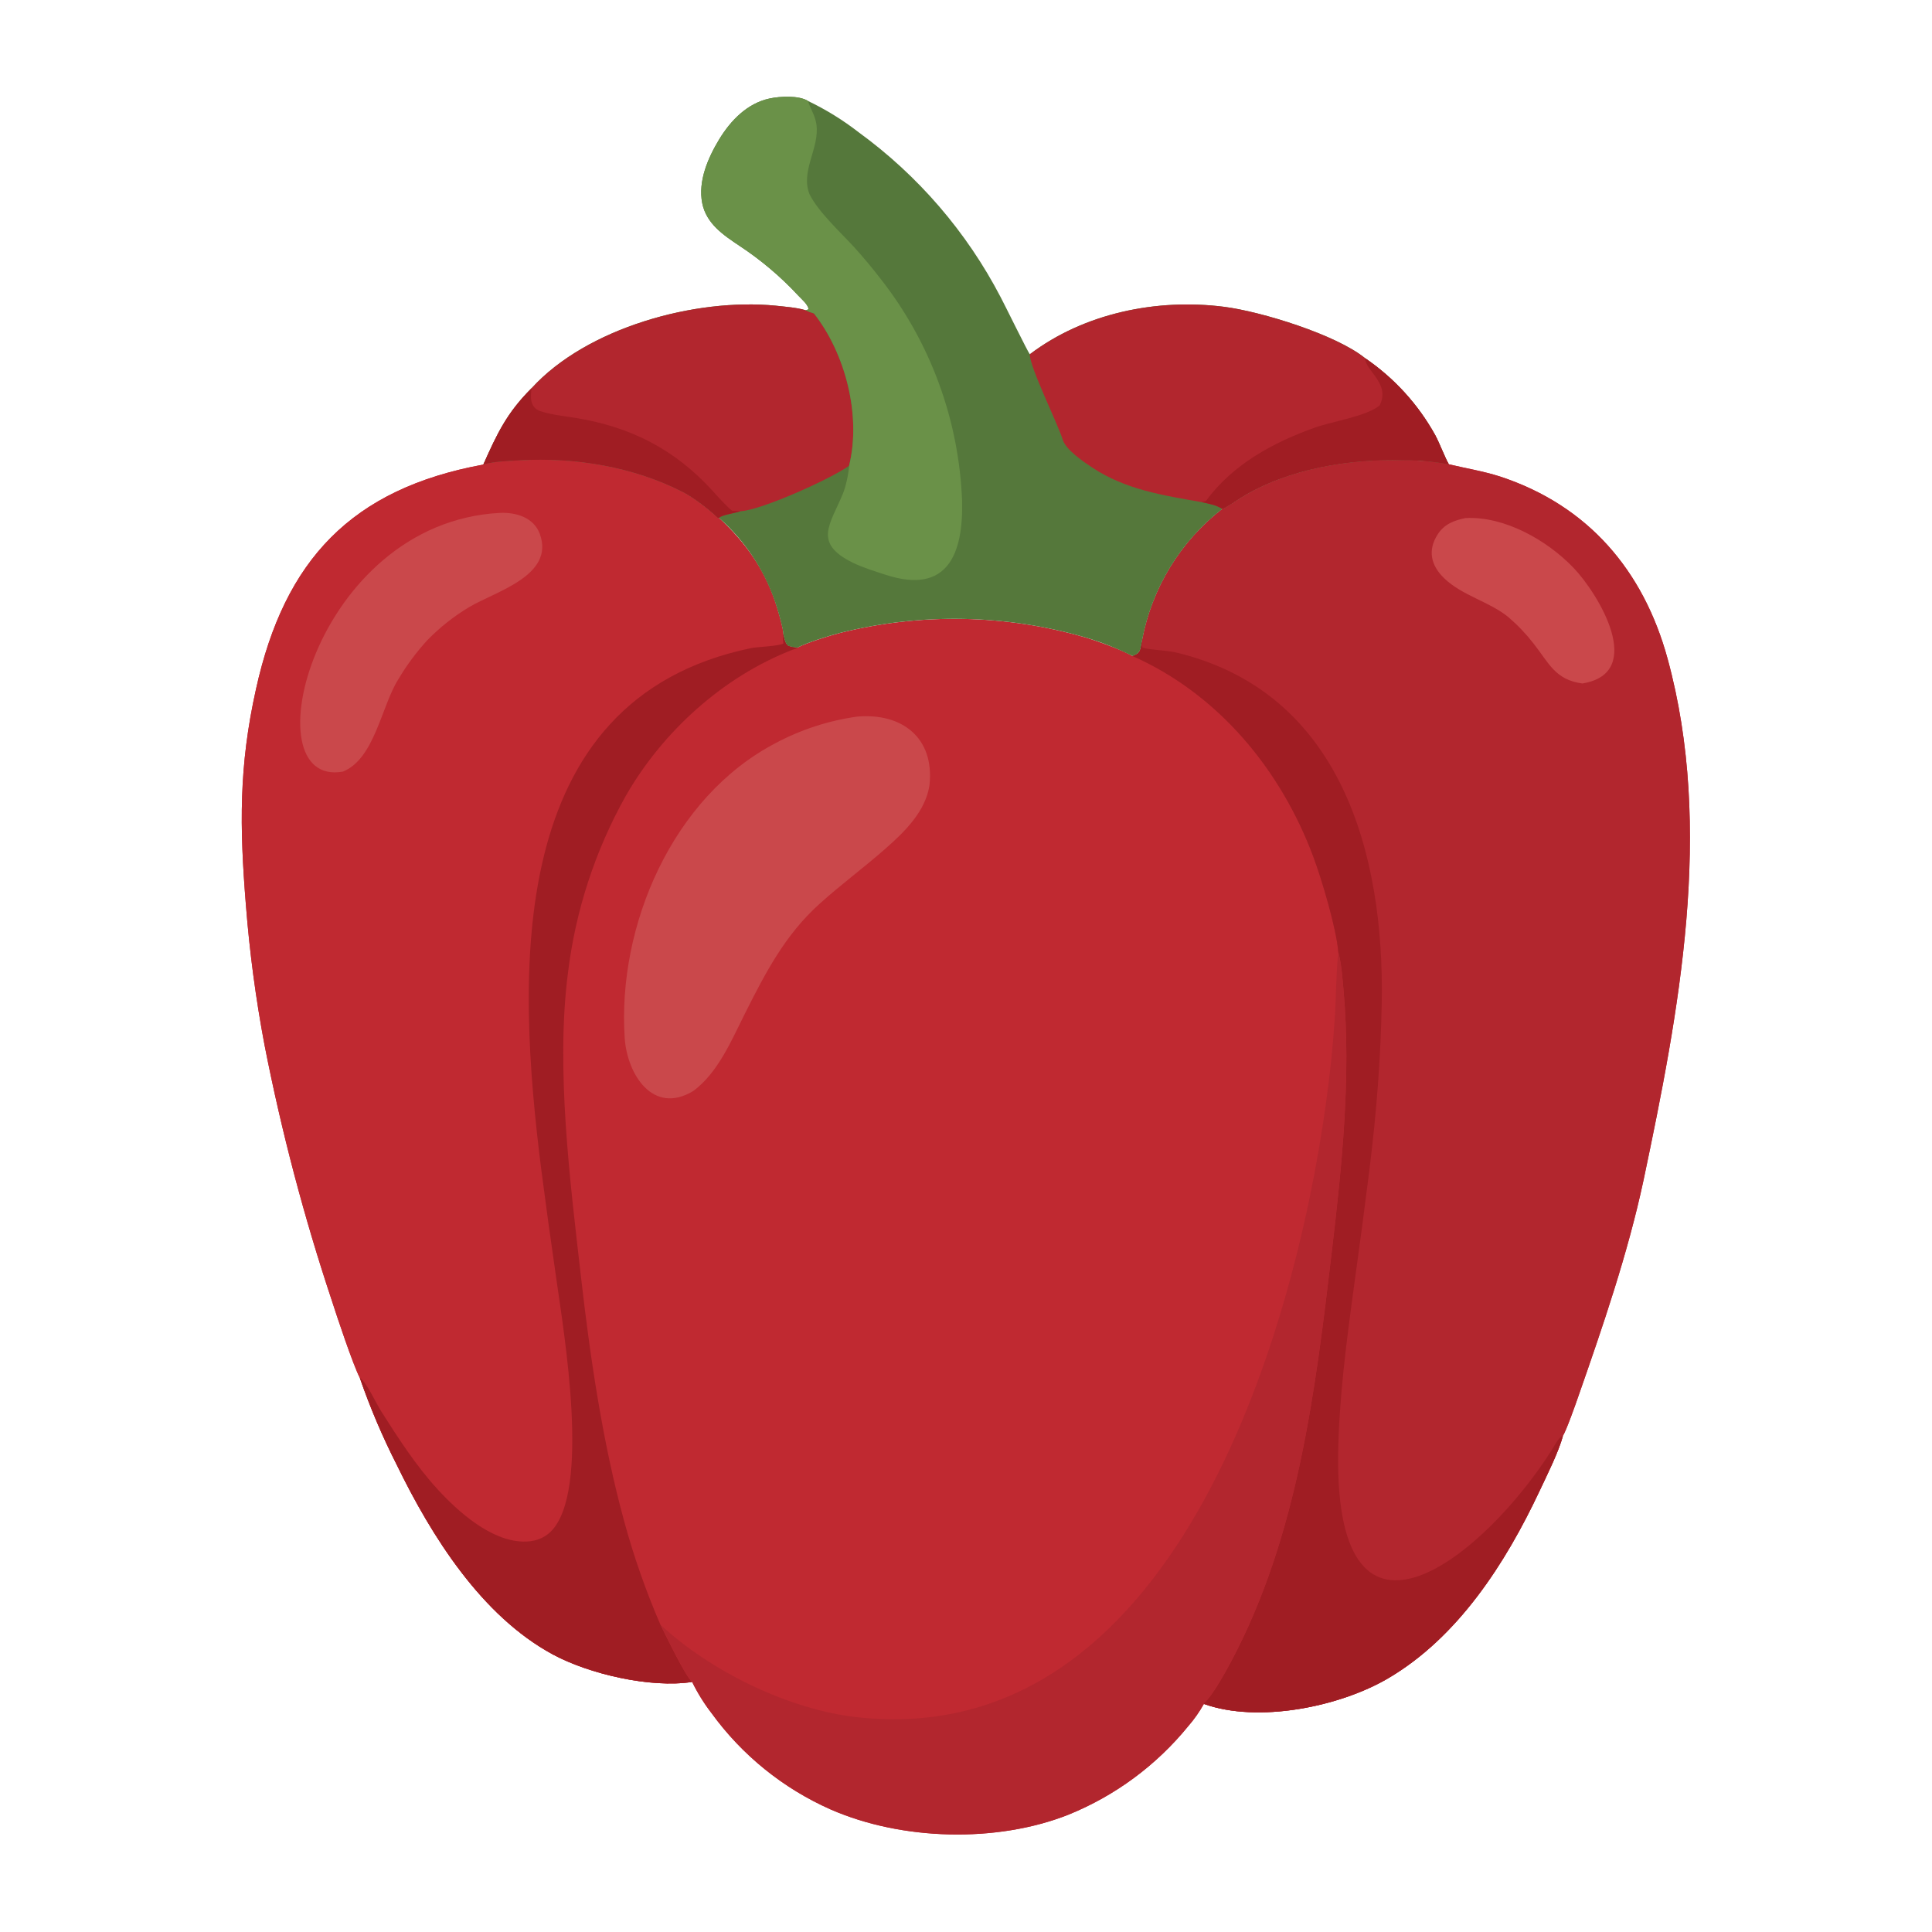
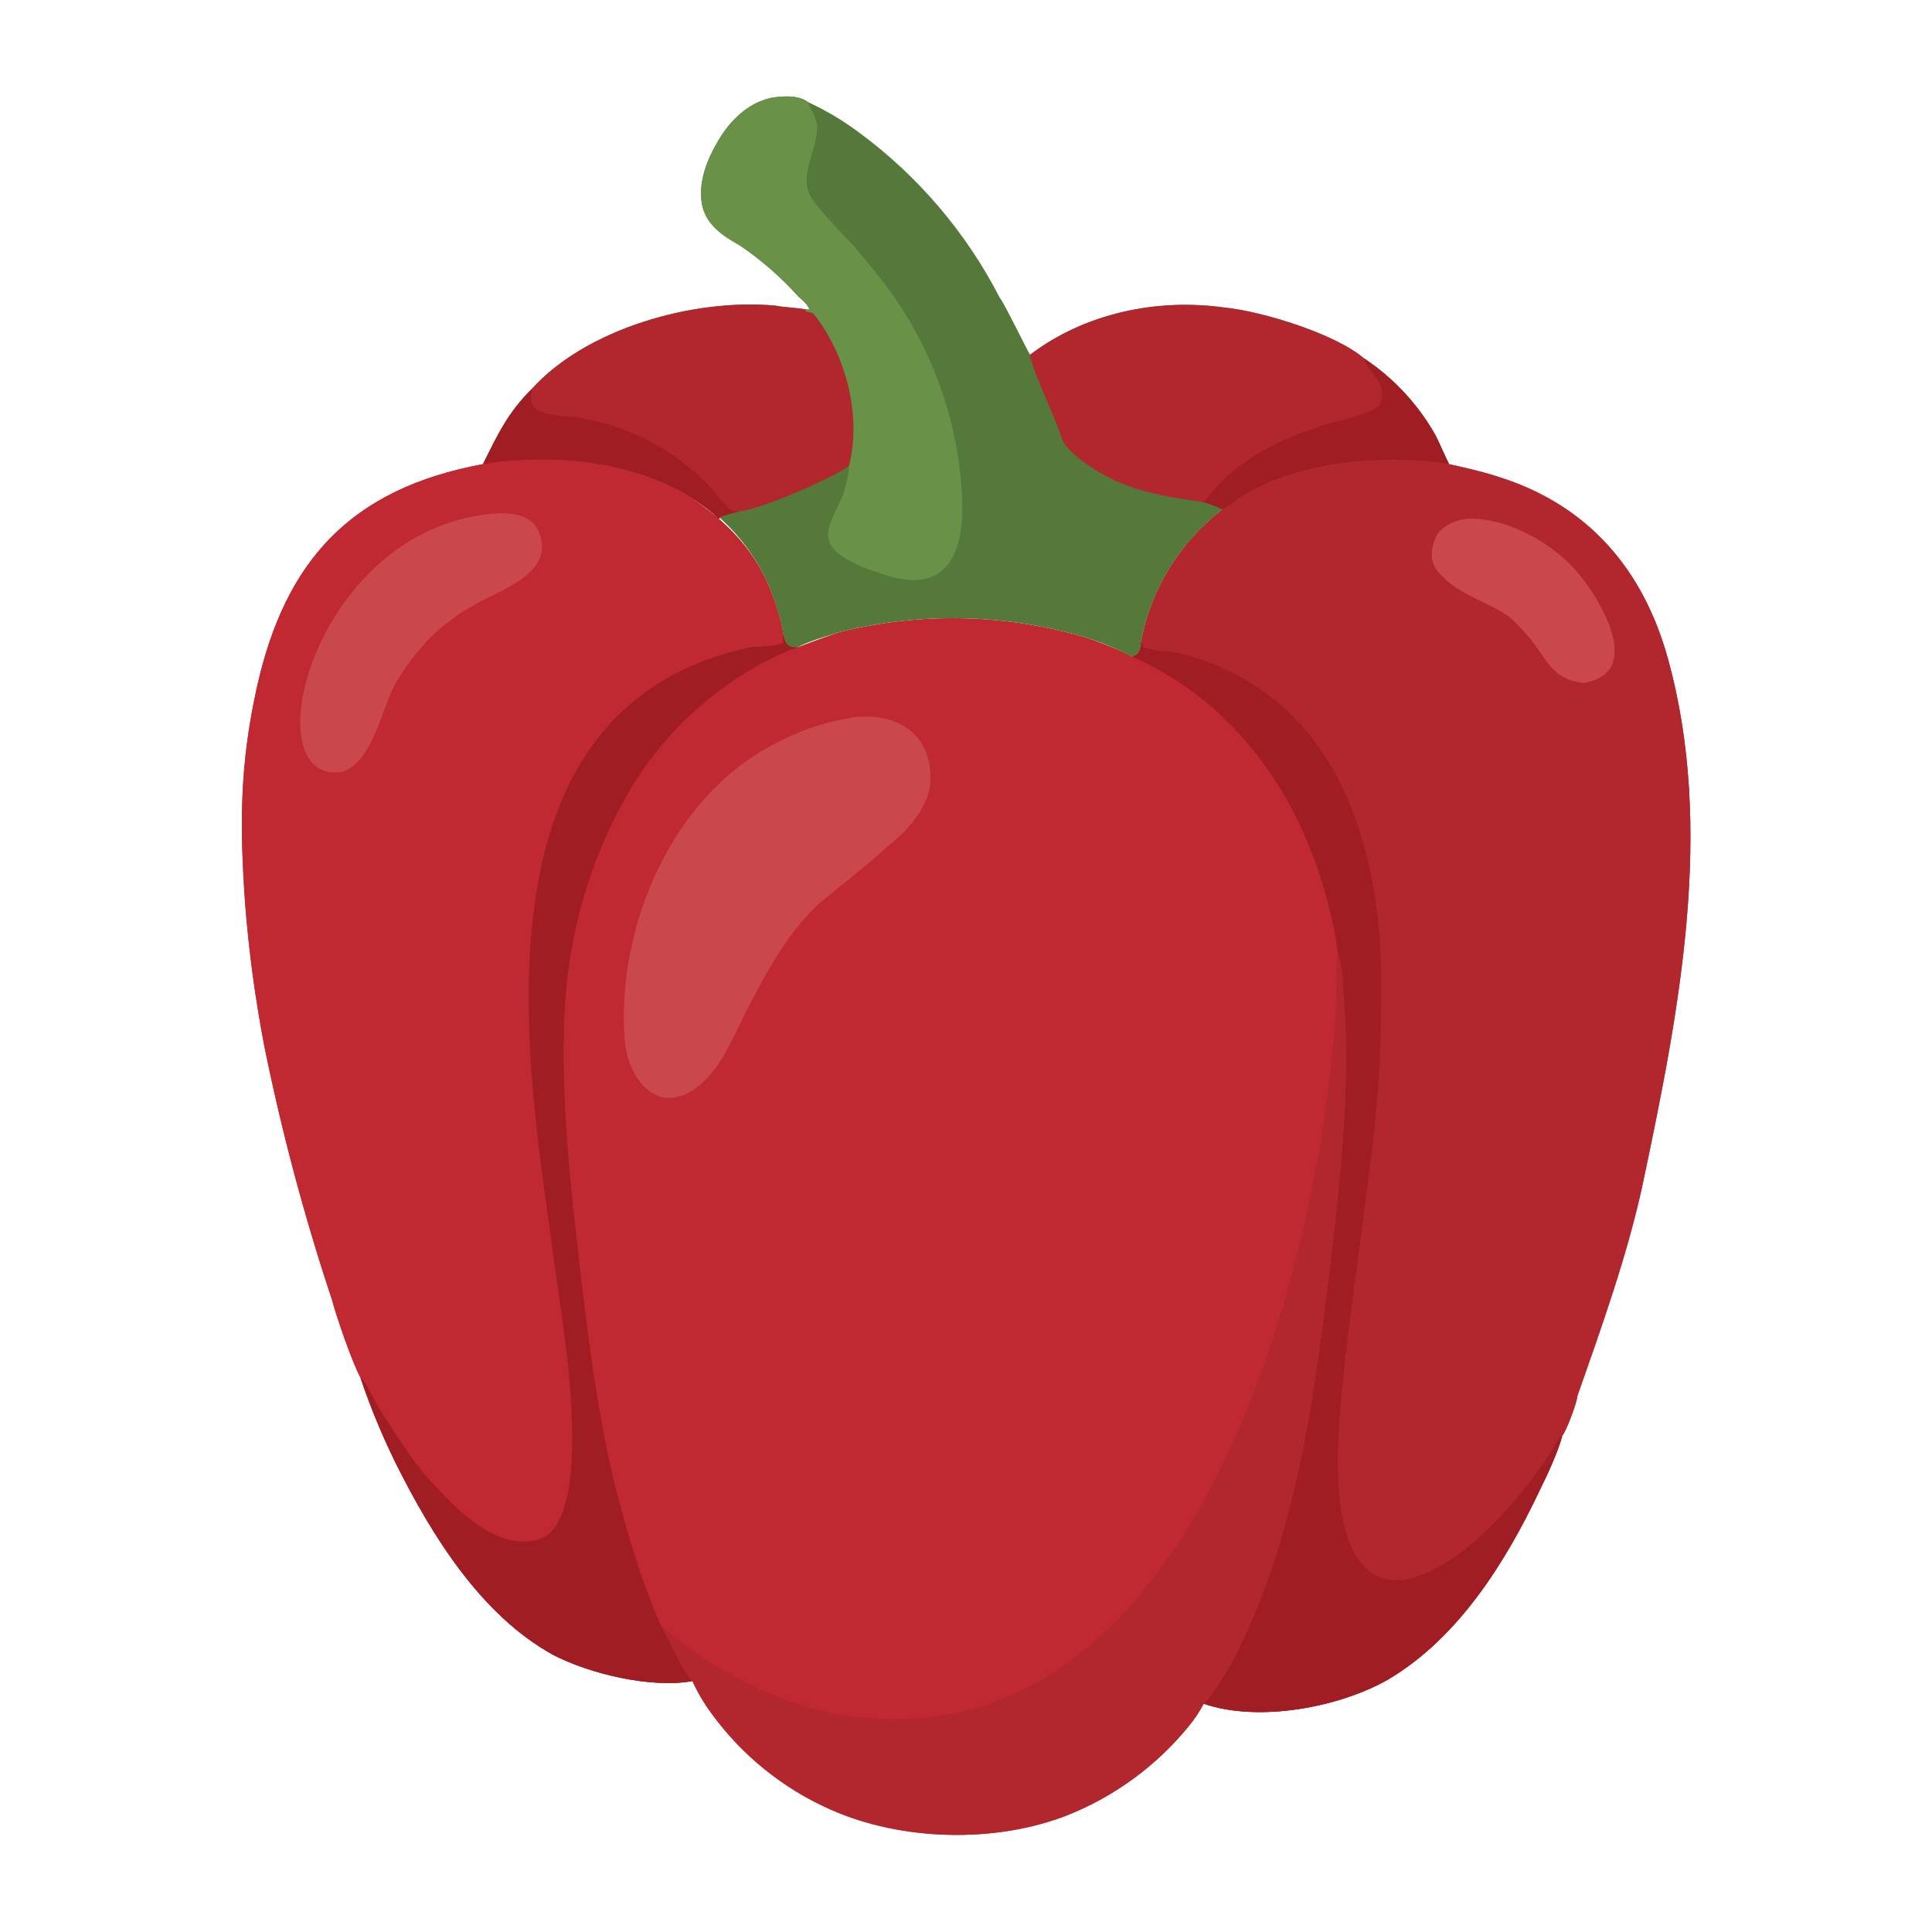
- <svg xmlns="http://www.w3.org/2000/svg" width="2048" height="2048" preserveAspectRatio="none" style="display:block" viewBox="75.7 76.2 1896.7 1896.7">
-   <path fill="#C02931" d="M550.2 532.3c9.9-3.3 24.8-3.5 35.4-4.2 54.8-3.1 111.9 6.2 161 31.4 9.6 5 24.6 16.5 32.7 24 1.4 1.3 1 1.1 2.2 1.2 27.2 25.3 46.6 53 57.2 88.9 1.8 5.9 5.8 19.4 6 25.2 1 4 1.6 8.5 4.4 11.1 3.8 1.6 5.3 1.6 9.5 2 10-5 30.5-11.4 42-14.4a462 462 0 0 1 241.1 4.6c11.1 3.3 37 12.7 45.8 18.1 9-3.2 7.3-6.5 9.5-15.3v-.4a213 213 0 0 1 78.7-128.7c2.2-.3 15-8.9 17.8-10.6 46.2-28.9 107.3-38.8 161-37.2 14 .4 30 1 43.6 4 16.7 4 34 6.8 50.2 12 86.4 28.4 140.8 92.2 164.5 178.8 45.7 167 11.3 346.5-23.7 512.5-15.3 71.5-40 143.4-64 212-1.8 5.4-12.5 35.5-15 38.2-4.1 15.9-16 39.5-23 54.5-33.3 70.7-80 143.6-148.9 184-47.9 28-127.4 44-180.6 25a130 130 0 0 1-15.4 21.8 294 294 0 0 1-117.5 86.9c-70.7 28-163.8 25.4-233.5-5.1a289 289 0 0 1-117-94.6 178 178 0 0 1-19-30.6c-40.7 6.3-101-7.7-136.8-27-70.2-38-119.1-116.2-153.1-186A679 679 0 0 1 429 1429c-6.8-13.1-22.8-61.2-27.6-76.2q-41-123.1-66-250.6a1276 1276 0 0 1-18.3-137.6c-6.2-76.8-7-136 9.9-211.8 28-127 93.9-196.7 223.1-220.5" />
-   <path fill="#B2262E" d="M1275.7 575.8c2.2-.3 15-8.9 17.8-10.6 46.2-28.9 107.3-38.8 161-37.2 14 .4 30 1 43.6 4 16.7 4 34 6.8 50.2 12 86.4 28.4 140.8 92.2 164.5 178.8 45.7 167 11.3 346.5-23.7 512.5-15.3 71.5-40 143.4-64 212-1.8 5.4-12.5 35.5-15 38.2-4.1 15.9-16 39.5-23 54.5-33.3 70.7-80 143.6-148.9 184-47.9 28-127.4 44-180.6 25l.2-1c7.5-5.6 21.7-31.6 26.6-40.8 65.5-123.2 82.7-265.9 98.8-402.6 9.9-83.3 18.9-171.2 11.6-255-1-11.2-2.1-27.7-5.2-38.3-1.9-23.5-16.2-71.7-24.7-94.3-31.8-85.1-93-159.4-177.4-196.8 9-3.2 7.3-6.5 9.5-15.3v-.4a213 213 0 0 1 78.7-128.7" />
-   <path fill="#A01D23" d="M1187.5 720.2c9-3.2 7.3-6.5 9.5-15.3-.1 3.1-.4 4.2.3 7.2 11 2.6 23.3 2.3 34.4 5 161 39.4 203.1 198 200.5 343.4-1 54.7-5.1 107.4-11.9 162.5a7916 7916 0 0 1-14.9 112.8c-7.8 57-15.2 113.4-16 168.2-2.7 221.2 145 98.2 209.8-4.4 2.5-4 6.7-12.5 11-14.1-4.2 15.9-16.1 39.5-23.2 54.5-33.2 70.7-79.8 143.6-148.8 184-47.9 28-127.4 44-180.6 25l.2-1c7.5-5.6 21.7-31.6 26.6-40.8 65.5-123.2 82.7-265.9 98.8-402.6 9.9-83.3 18.9-171.2 11.6-255-1-11.2-2.1-27.7-5.2-38.3-1.9-23.5-16.2-71.7-24.7-94.3-31.8-85.1-93-159.4-177.4-196.8" />
-   <path fill="#CA484B" d="M1514.4 584.8c38.4-2 80.2 21.8 106.1 48.9 24.2 25.2 71.8 103.3 8.6 113.5-26.7-3.7-32.5-19.7-47.7-39a178 178 0 0 0-24.7-26c-19-15.6-45.3-21-63.3-38.4-13.1-12.7-16.2-27.4-6.4-42.8 6.6-10.4 16.3-13.9 27.4-16.2" />
-   <path fill="#C02931" d="M550.2 532.3c9.9-3.3 24.8-3.5 35.4-4.2 54.8-3.1 111.9 6.2 161 31.4 9.6 5 24.6 16.5 32.7 24 1.4 1.3 1 1.1 2.2 1.2 27.2 25.3 46.6 53 57.2 88.9 1.8 5.9 5.8 19.4 6 25.2 1 4 1.6 8.5 4.4 11.1 3.8 1.6 5.3 1.6 9.5 2-2.4 1.9-2.2 1.2-4.4 2-68.6 26.5-128.1 80.6-164.3 143.9a471 471 0 0 0-56.6 173.4c-12.1 93.5 2 204.5 12.8 298.8 9 79.1 21.3 162.7 42.3 239.4a756 756 0 0 0 35.7 101.9c5 9.8 24 49.9 31.1 56.1-40.7 6.3-101-7.7-136.8-27-70.2-38-119.1-116.2-153.1-186A679 679 0 0 1 429 1429c-6.8-13.1-22.8-61.2-27.6-76.2q-41-123.1-66-250.6a1276 1276 0 0 1-18.3-137.6c-6.2-76.8-7-136 9.9-211.8 28-127 93.9-196.7 223.1-220.5" />
-   <path fill="#A01D23" d="M844.7 698.8c1 4 1.6 8.5 4.4 11.1 3.8 1.6 5.3 1.6 9.5 2-2.4 1.9-2.2 1.2-4.4 2-68.6 26.5-128.1 80.6-164.3 143.9a471 471 0 0 0-56.6 173.4c-12.1 93.5 2 204.5 12.8 298.8 9 79.1 21.3 162.7 42.3 239.4a756 756 0 0 0 35.7 101.9c5 9.8 24 49.9 31.1 56.1-40.7 6.3-101-7.7-136.8-27-70.2-38-119.1-116.2-153.1-186A679 679 0 0 1 429 1429c6.2 3.5 16 25 20.6 32.2 16.8 26.5 34.5 54 55.8 77.2 20.2 22 52 50.4 83.7 51.2 10.3.3 20.1-2.5 27.5-10 39.2-39.4 12.7-194.8 5.3-247.6q-7.8-53.6-14.8-107.4c-23.8-189.2-38.1-461.8 206.3-512.2 5.6-1.1 28.8-2 31.4-4.6-.5-3.6-.5-4.3-.3-8z" />
-   <path fill="#CA484B" d="M566.9 579.7c15.8-.6 33 4.7 38.8 20.8 14.7 40.8-43.3 56.2-69.4 71.7q-22.5 13.5-40.9 32.3a232 232 0 0 0-28.6 38.5c-16.7 26.3-23.2 78-54.4 90.7-92.2 16.6-29-244.8 154.5-254" />
-   <path fill="#B2262E" d="M1389.6 1011.3c3 10.6 4.2 27.1 5.2 38.3 7.3 83.8-1.7 171.7-11.6 255-16.1 136.7-33.3 279.4-98.8 402.6-4.9 9.2-19.1 35.2-26.6 40.7l-.2 1a130 130 0 0 1-15.4 22 294 294 0 0 1-117.5 86.8c-70.7 28-163.8 25.4-233.5-5.1a289 289 0 0 1-117-94.6 178 178 0 0 1-19-30.6c-7-6.2-26-46.3-31-56.1 48.9 45.6 126 83.3 192.7 90.7 309.7 34.4 428.7-371.7 460.4-601.9q6.2-43.5 9-87.5c1-16.7 1.2-44.6 3.2-60.3z" />
-   <path fill="#CA484B" d="M917.3 779.7c43.6-3.8 76 20.5 70.9 67.3-3.7 25.3-24 45.5-42.5 61.7-21.4 19-44.2 35.6-65.5 54.9-33.8 30.4-53.1 67.7-73.2 107.7-13.2 26.3-26.4 58-50.6 75.9-39.7 24.1-65-16.4-67.4-51.8-7.4-110.5 47-236.9 148-289.6a241 241 0 0 1 80.3-26.1" />
-   <path fill="#55783B" d="M866.7 380.8c.8-.1 2-.7 2.8-1-.5-4.7-7-10-10.2-13.5a315 315 0 0 0-57.4-48.6c-16-10.7-32.7-21.8-36.8-42-4.3-21.8 5.7-44.6 16.7-62.8 11.3-18.5 27.5-35.3 49.4-40 10.1-2.2 28.8-3.2 37.7 2.4a274 274 0 0 1 49.7 30.7 467 467 0 0 1 139.5 162c2.8 5.1 27.2 54.8 28.6 56 53.4-40.5 125-55 190.7-46.6 36.9 4.7 110.3 27.5 138.4 50.4a221 221 0 0 1 69 75.8c4.6 8.7 9.1 21.1 13.3 28.5a226 226 0 0 0-43.6-4c-53.7-1.7-114.8 8.2-161 37-2.8 1.8-15.6 10.4-17.8 10.7a213 213 0 0 0-78.7 128.7v.4c-2.2 8.8-.6 12-9.5 15.3a293 293 0 0 0-45.8-18.1 462 462 0 0 0-241.1-4.6c-11.5 3-32 9.3-42 14.5-4.2-.5-5.7-.5-9.5-2-2.8-2.7-3.4-7.2-4.4-11.2-.2-5.8-4.2-19.3-6-25.2a193 193 0 0 0-57.2-89c-1.3 0-.8.2-2.2-1.1-8-7.5-23-19-32.7-24-49.1-25.2-106.2-34.5-161-31.4-10.6.7-25.5 1-35.4 4.2 13.6-30.5 23.1-50.8 47.4-75 53.9-59.2 160.5-88.8 239.7-81 9.1 1 20.7 1.8 29.4 4.5" />
-   <path fill="#B2262E" d="M1086.7 424c53.4-40.5 125-55 190.7-46.6 36.9 4.7 110.3 27.5 138.4 50.4a221 221 0 0 1 69 75.8c4.6 8.7 9.1 21.1 13.3 28.5a226 226 0 0 0-43.6-4c-53.7-1.7-114.8 8.2-161 37-2.8 1.8-15.6 10.4-17.8 10.7-6.3-4-13.5-5.2-20.6-6.7-37.7-6.6-74.1-12.2-106.7-33.6-9-6-26.3-17.6-29.4-27.7-4.5-15-32.7-71.6-32.3-83.9" />
-   <path fill="#A01D23" d="M1415.8 427.8a221 221 0 0 1 69 75.8c4.6 8.7 9.1 21.1 13.3 28.5a226 226 0 0 0-43.6-4c-53.7-1.7-114.8 8.2-161 37-2.8 1.8-15.6 10.4-17.8 10.7-6.3-4-13.5-5.2-20.6-6.7.9-.1 4.2-.8 4.7-1.4 26.2-35.6 66-57.3 107-71.8 17-6 50.2-11 63.3-21.6 10.9-21.8-14-33.8-14.3-46.5" />
-   <path fill="#B2262E" d="M597.6 457.3c53.9-59.2 160.5-88.8 239.7-81 9.1 1 20.7 1.8 29.4 4.5a46 46 0 0 0 8 3.1c31.1 39.5 46.7 100.4 34.5 149.6-18 12.9-86.5 43.7-106.6 44.6-5.9 2-18.8 3.6-21.1 6.6-1.3 0-.8 0-2.2-1.2-8-7.5-23-19-32.7-24-49.1-25.2-106.2-34.5-161-31.4-10.6.7-25.5 1-35.4 4.2 13.6-30.5 23.1-50.8 47.4-75" />
-   <path fill="#A01D23" d="M550.2 532.3c13.6-30.5 23.1-50.8 47.4-75-1.3 8.8-1.7 19 8.5 22.5 9.8 3.4 24 5 34.3 6.6 54.3 8.8 97.8 30.8 135.2 72 4.7 5.3 13.4 14.9 18.8 19.2l8.2.5c-5.9 2-18.8 3.6-21.1 6.6-1.3 0-.8 0-2.2-1.2-8-7.5-23-19-32.7-24-49.1-25.2-106.2-34.5-161-31.4-10.6.7-25.5 1-35.4 4.2" />
-   <path fill="#6A9148" d="M866.7 380.8c.8-.1 2-.7 2.8-1-.5-4.7-7-10-10.2-13.5a315 315 0 0 0-57.4-48.6c-16-10.7-32.7-21.8-36.8-42-4.3-21.8 5.7-44.6 16.7-62.8 11.3-18.5 27.5-35.3 49.4-40 10.1-2.2 28.8-3.2 37.7 2.4 2.6 8.2 7 14.2 8.3 23 3.3 23.3-16 46-6.7 68.7 8.5 17.2 30.6 37.5 44 52.1q13.5 15 25.7 30.8a376 376 0 0 1 80 218c1.3 51.7-14 92.3-74.7 72.7-10.2-3.3-22.8-7.2-32.6-12-39.5-19.4-22-37.7-9.6-68 2.7-6.6 5.6-19.6 6-27.1 12.1-49.2-3.5-110.1-34.5-149.6a46 46 0 0 1-8.1-3" />
+ <svg xmlns="http://www.w3.org/2000/svg" preserveAspectRatio="none" style="display:block" viewBox="0 0 1024 1024">
+   <path fill="#C02931" d="M256 246c6-2 14-2 19-2 30-2 61 3 87 17 5 3 13 9 18 13l1 1c15 13 25 28 31 48 1 3 3 10 3 13 1 2 1 5 3 6s2 1 5 1c5-2 16-6 22-8a249 249 0 0 1 131 3c6 2 19 7 24 10 5-2 4-4 5-9a115 115 0 0 1 43-69c1 0 8-5 9-6 25-16 58-21 87-20 8 0 17 0 24 2 9 2 18 4 27 7 47 15 76 49 89 96 25 90 6 187-13 277-8 38-22 77-35 114 0 3-6 19-8 21-2 8-8 21-12 29-18 38-43 78-80 100-26 15-69 23-98 13a70 70 0 0 1-8 12 159 159 0 0 1-64 47c-38 15-88 14-126-3a156 156 0 0 1-63-51 96 96 0 0 1-10-17c-22 4-55-4-74-14-38-21-64-63-83-101a367 367 0 0 1-19-46c-4-7-13-33-15-41q-22-66-36-135a689 689 0 0 1-10-74c-3-42-3-74 6-115 15-68 50-106 120-119" />
+   <path fill="#B2262E" d="M648 270c1 0 8-5 9-6 25-16 58-21 87-20 8 0 17 0 24 2 9 2 18 4 27 7 47 15 76 49 89 96 25 90 6 187-13 277-8 38-22 77-35 114 0 3-6 19-8 21-2 8-8 21-12 29-18 38-43 78-80 100-26 15-69 23-98 13 4-3 12-17 15-22 35-67 44-144 53-218 5-45 10-92 6-137 0-7-1-15-3-21-1-13-8-39-13-51-17-46-50-86-96-106 5-2 4-4 5-9a115 115 0 0 1 43-69" />
+   <path fill="#A01D23" d="M600 348c5-2 4-4 5-9 0 2 0 3 1 4 5 2 12 2 18 3 87 21 110 107 108 185 0 30-2 58-6 88a4274 4274 0 0 1-8 61c-4 31-8 61-9 91-1 119 79 53 114-3 1-2 3-6 5-7-2 8-8 21-12 29-18 38-43 78-80 100-26 15-69 23-98 13 4-3 12-17 15-22 35-67 44-144 53-218 5-45 10-92 6-137 0-7-1-15-3-21-1-13-8-39-13-51-17-46-50-86-96-106" />
+   <path fill="#CA484B" d="M777 275c20-1 43 11 57 26 13 14 39 56 5 61-15-2-18-10-26-21a96 96 0 0 0-13-14c-11-8-25-11-35-21-7-6-8-14-3-23 4-5 9-7 15-8" />
+   <path fill="#C02931" d="M256 246c6-2 14-2 19-2 30-2 61 3 87 17 5 3 13 9 18 13l1 1c15 13 25 28 31 48 1 3 3 10 3 13 1 2 1 5 3 6s2 1 5 1c-2 1-2 1-3 1-37 15-69 44-88 78a254 254 0 0 0-31 94c-6 50 1 110 7 161 5 43 11 88 23 129a408 408 0 0 0 19 55c3 5 13 27 17 30-22 4-55-4-74-14-38-21-64-63-83-101a367 367 0 0 1-19-46c-4-7-13-33-15-41q-22-66-36-135a689 689 0 0 1-10-74c-3-42-3-74 6-115 15-68 50-106 120-119" />
+   <path fill="#A01D23" d="M415 336c1 2 1 5 3 6s2 1 5 1c-2 1-2 1-3 1-37 15-69 44-88 78a254 254 0 0 0-31 94c-6 50 1 110 7 161 5 43 11 88 23 129a408 408 0 0 0 19 55c3 5 13 27 17 30-22 4-55-4-74-14-38-21-64-63-83-101a367 367 0 0 1-19-46c3 2 8 14 11 18 9 14 18 29 30 41 11 12 28 28 45 28 6 0 11-1 15-5 21-22 7-106 3-134l-8-58c-13-102-21-249 111-277 3 0 16-1 17-2v-4z" />
+   <path fill="#CA484B" d="M265 272c9 0 18 2 21 11 8 22-23 30-37 39q-12 7-22 17a125 125 0 0 0-16 21c-9 14-12 42-29 49-50 9-16-132 83-137" />
+   <path fill="#B2262E" d="M709 505c2 6 3 14 3 21 4 45-1 92-6 137-9 74-18 151-53 218-3 5-11 19-15 22a70 70 0 0 1-8 12 159 159 0 0 1-64 47c-38 15-88 14-126-3a156 156 0 0 1-63-51 96 96 0 0 1-10-17c-4-3-14-25-17-30 27 25 68 45 104 49 167 19 232-201 249-325q3-23 5-47c0-9 0-24 1-33" />
+   <path fill="#CA484B" d="M454 380c24-2 41 11 39 36-2 14-13 25-23 33-12 11-24 20-36 30-18 17-28 37-39 58-7 14-14 32-28 41-21 13-35-9-36-28-4-59 25-128 80-156a130 130 0 0 1 43-14" />
+   <path fill="#55783B" d="M427 164h2c-1-3-4-5-6-7a170 170 0 0 0-31-27c-9-5-18-11-20-22-2-12 3-24 9-34s15-19 27-22c5-1 15-2 20 2a148 148 0 0 1 27 16 252 252 0 0 1 75 88c2 2 15 29 16 30 29-22 67-30 103-25 20 2 59 14 74 27a119 119 0 0 1 38 41c2 4 5 11 7 15a122 122 0 0 0-24-2c-29-1-62 4-87 20-1 1-8 6-9 6a115 115 0 0 0-43 69c-1 5 0 7-5 9a158 158 0 0 0-24-10 249 249 0 0 0-131-3c-6 2-17 5-22 8-3 0-3 0-5-1s-2-4-3-6c0-3-2-10-3-13a104 104 0 0 0-31-49c-1 0 0 1-1 0-4-4-13-10-18-13-26-14-57-19-87-17-5 0-13 1-19 2 8-16 13-27 26-40 29-32 86-48 129-44 5 1 11 1 16 2" />
+   <path fill="#B2262E" d="M546 188c29-22 67-30 103-25 20 2 59 14 74 27a119 119 0 0 1 38 41c2 4 5 11 7 15a122 122 0 0 0-24-2c-29-1-62 4-87 20-1 1-8 6-9 6-4-2-7-3-11-4-21-3-40-6-58-18-5-3-14-10-16-15-2-8-17-39-17-45" />
+   <path fill="#A01D23" d="M723 190a119 119 0 0 1 38 41c2 4 5 11 7 15a122 122 0 0 0-24-2c-29-1-62 4-87 20-1 1-8 6-9 6-4-2-7-3-11-4 0 0 2 0 2-1 14-19 36-31 58-38 9-4 27-6 34-12 6-12-7-18-8-25" />
+   <path fill="#B2262E" d="M282 206c29-32 86-48 129-44 5 1 11 1 16 2a25 25 0 0 0 4 2c17 21 26 54 19 81-10 7-47 23-58 24-3 1-10 2-11 4-1 0 0 0-1-1-4-4-13-10-18-13-26-14-57-19-87-17-5 0-13 1-19 2 8-16 13-27 26-40" />
+   <path fill="#A01D23" d="M256 246c8-16 13-27 26-40-1 5-1 10 4 12 6 2 13 3 19 3 29 5 53 17 73 39 2 3 7 8 10 11h4c-3 1-10 2-11 4-1 0 0 0-1-1-4-4-13-10-18-13-26-14-57-19-87-17-5 0-13 1-19 2" />
+   <path fill="#6A9148" d="M427 164h2c-1-3-4-5-6-7a170 170 0 0 0-31-27c-9-5-18-11-20-22-2-12 3-24 9-34s15-19 27-22c5-1 15-2 20 2 2 4 4 7 5 12 1 12-9 25-4 37 5 9 17 20 24 28q7 8 14 17a203 203 0 0 1 43 117c1 28-8 50-40 40-6-2-13-4-18-7-21-10-12-20-5-36 1-4 3-11 3-15 7-27-2-60-19-81l-4-1" />
</svg>
